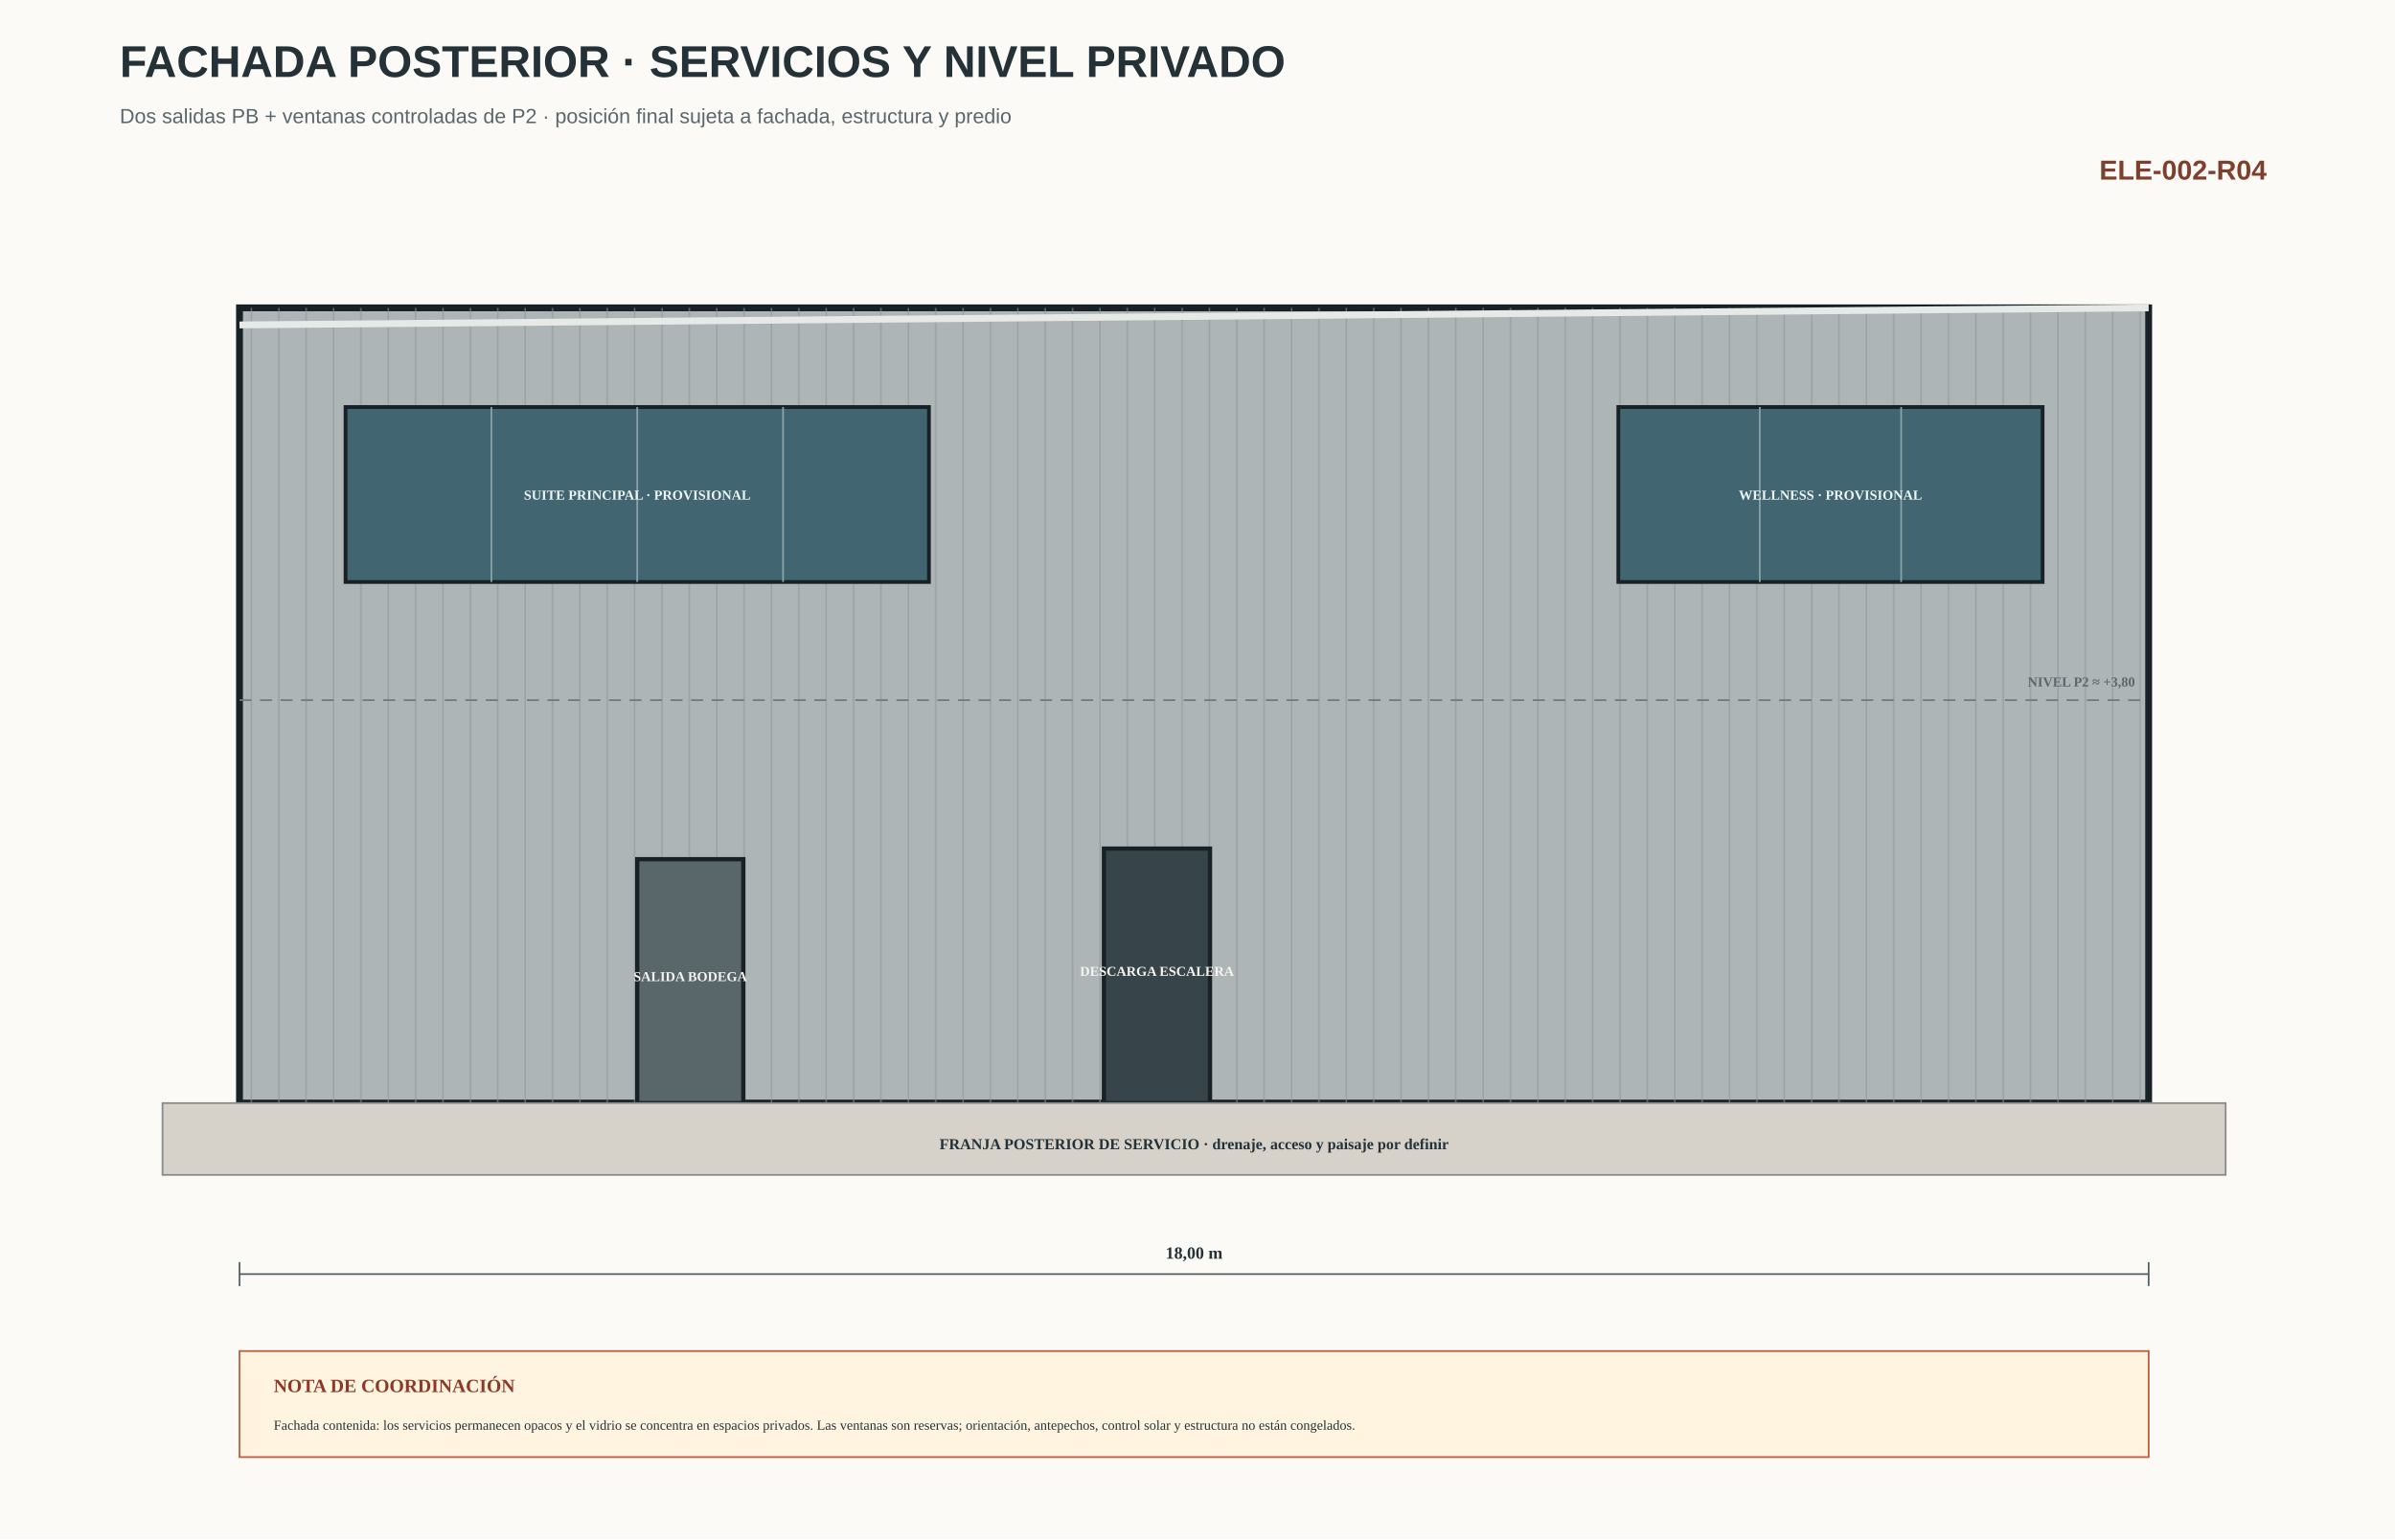
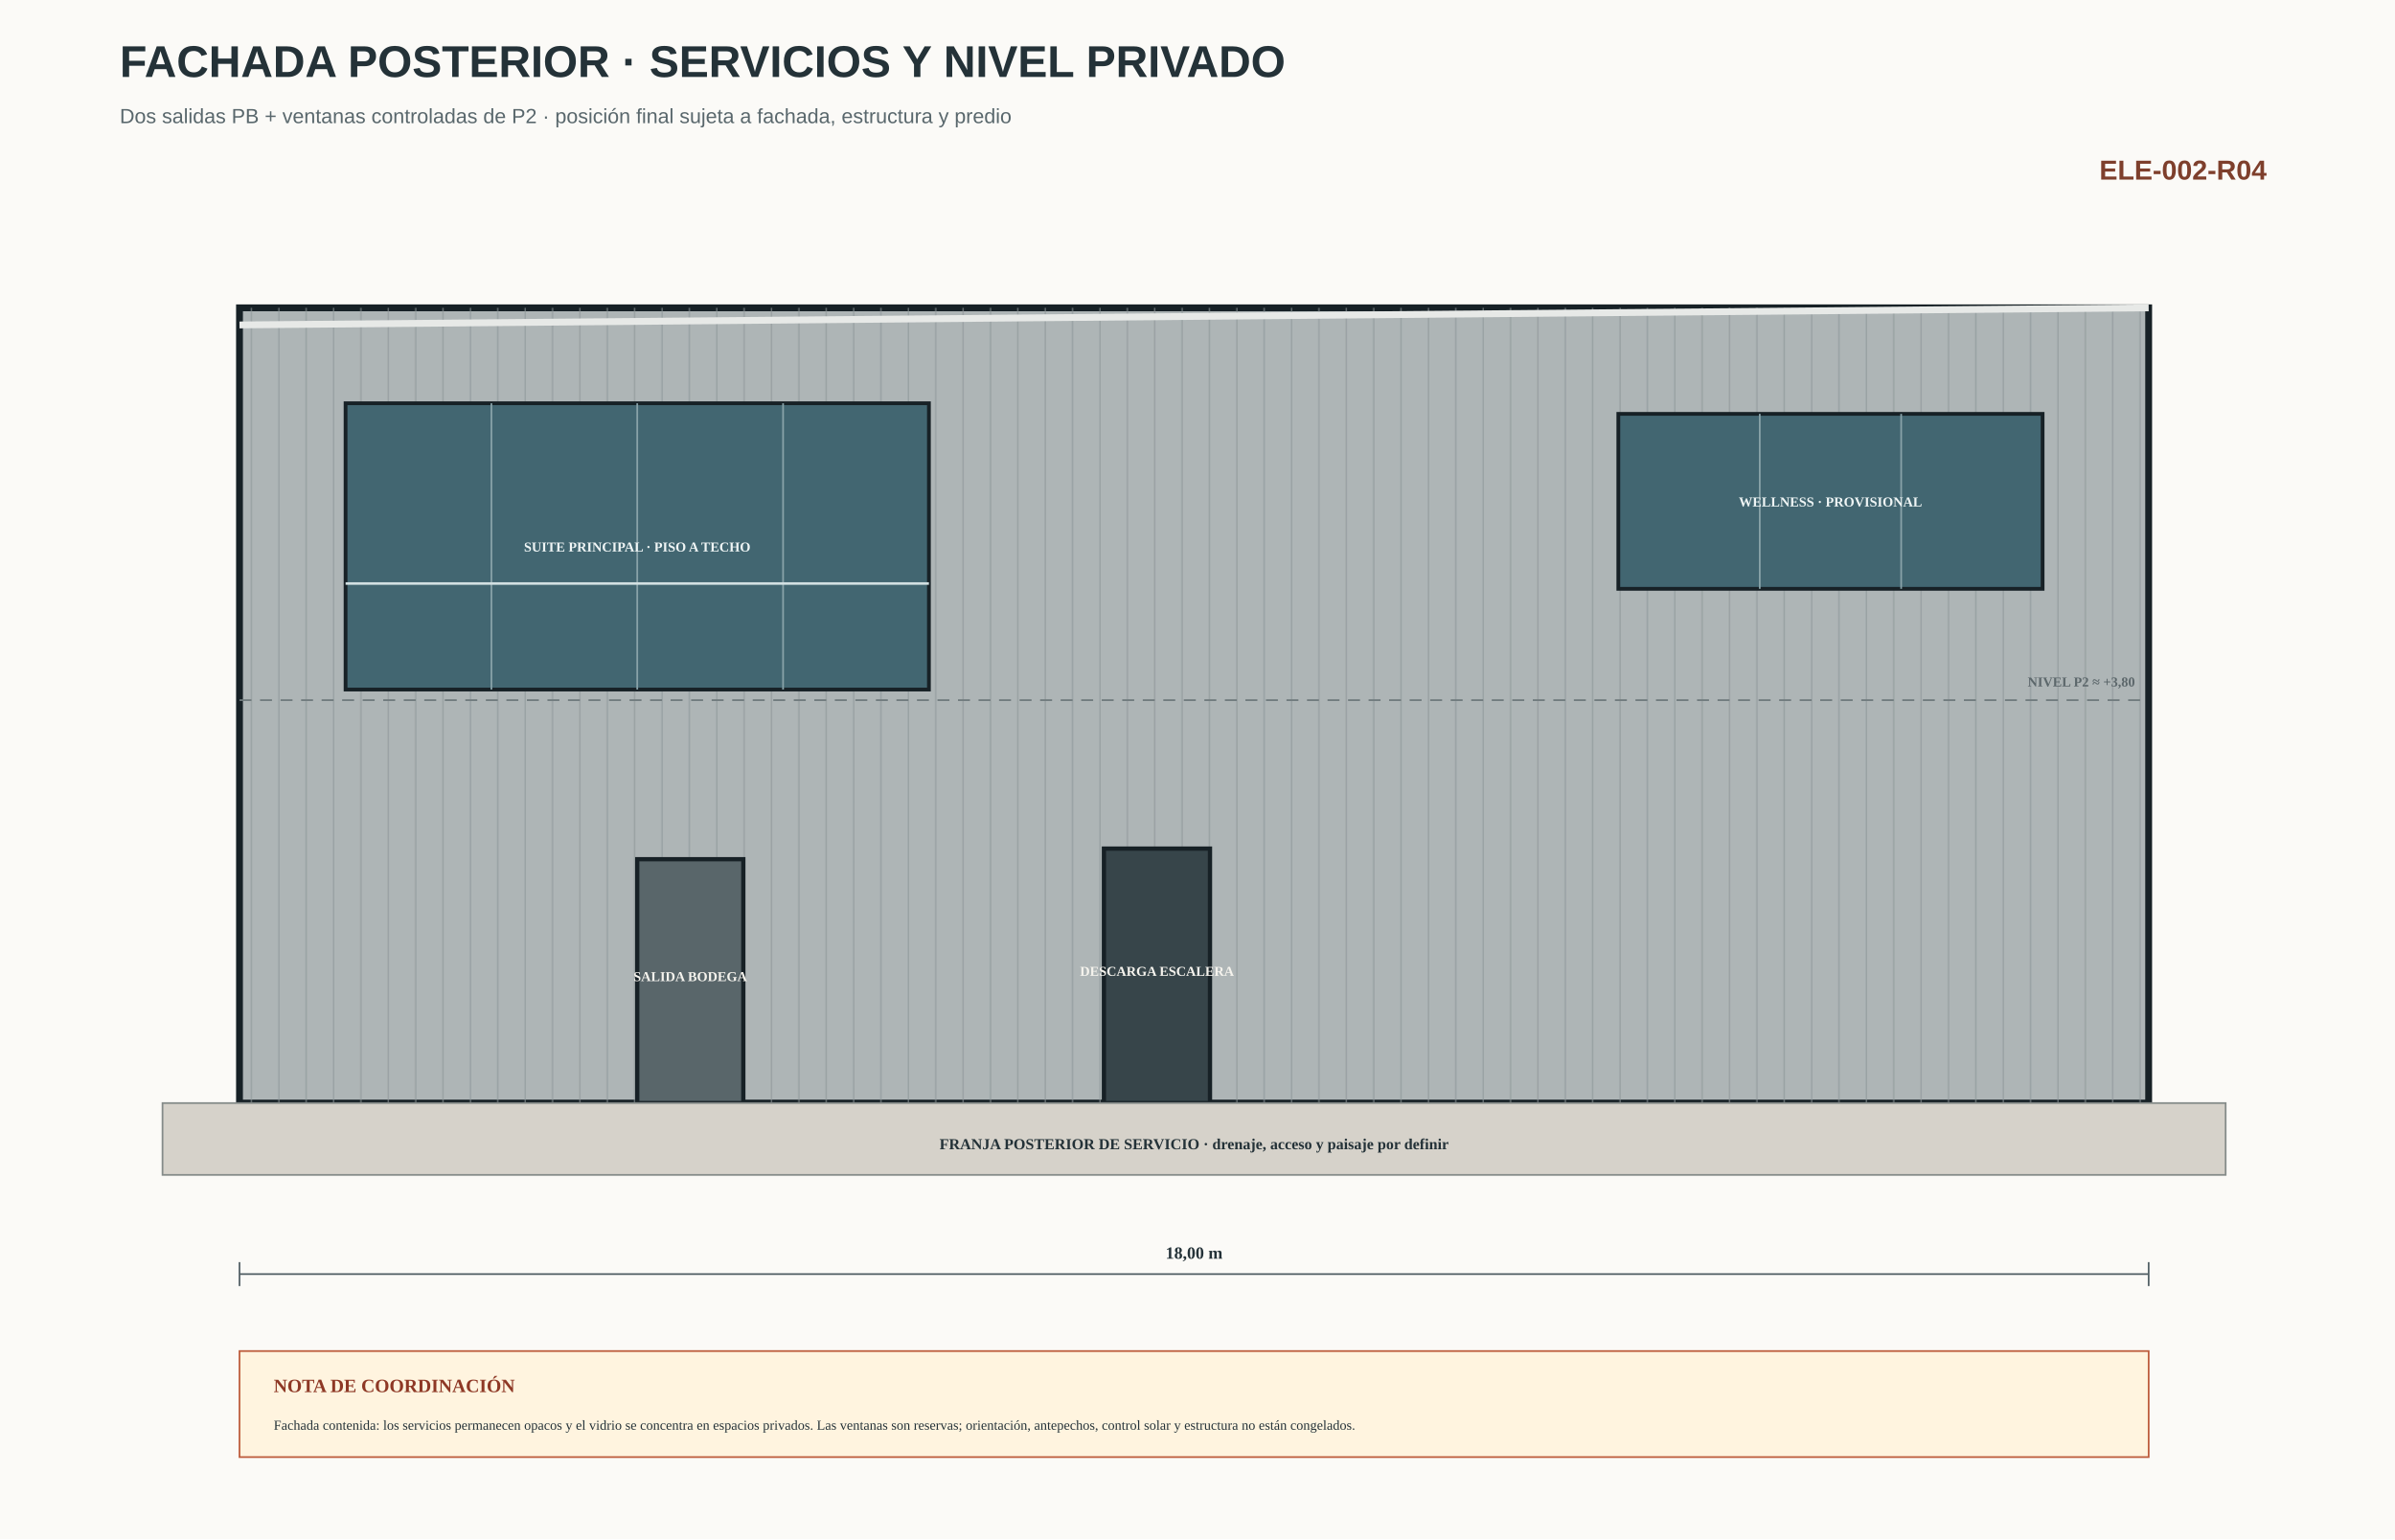
<svg xmlns="http://www.w3.org/2000/svg" width="1400" height="900" viewBox="0 0 1400 900">
  <rect width="1400" height="900" fill="#fbfaf7" />
  <g font-family="Arial">
    <text x="70" y="45" font-size="26" text-anchor="start" font-weight="700" fill="#243238">FACHADA POSTERIOR · SERVICIOS Y NIVEL PRIVADO</text>
    <text x="70" y="72" font-size="12" text-anchor="start" font-weight="400" fill="#59676c">Dos salidas PB + ventanas controladas de P2 · posición final sujeta a fachada, estructura y predio</text>
    <text x="1325" y="105" font-size="16" text-anchor="end" font-weight="700" fill="#7e3f2c">ELE-002-R04</text>
  </g>
  <defs>
    <pattern id="metalr" width="16" height="16" patternUnits="userSpaceOnUse">
      <line x1="3" y1="0" x2="3" y2="16" stroke="#8e9799" stroke-width=".8" />
    </pattern>
  </defs>
  <rect x="140" y="180.0" width="1116" height="465.0" fill="#aeb5b6" stroke="#172126" stroke-width="4" />
  <rect x="140" y="180.0" width="1116" height="465.0" fill="url(#metalr)" stroke="none" opacity=".65" />
  <line x1="140" y1="190.0" x2="1256" y2="180.0" stroke="#e7e9e7" stroke-width="4" />
  <rect x="372.5" y="502.4" width="62.0" height="142.6" fill="#59666a" stroke="#172126" stroke-width="2.5" />
  <text x="403.5" y="573.7" font-size="8" text-anchor="middle" font-weight="700" fill="#f5f3ed">SALIDA BODEGA</text>
  <rect x="645.3" y="496.2" width="62.0" height="148.8" fill="#37454a" stroke="#172126" stroke-width="2.5" />
  <text x="676.3" y="570.6" font-size="8" text-anchor="middle" font-weight="700" fill="#f5f3ed">DESCARGA ESCALERA</text>
-   <rect x="202.0" y="238.0" width="341.0" height="102.3" fill="#426671" stroke="#172126" stroke-width="2.2" />
-   <line x1="287.25" y1="238.0" x2="287.25" y2="340.3" stroke="#88a2a8" />
-   <line x1="372.5" y1="238.0" x2="372.5" y2="340.3" stroke="#88a2a8" />
-   <line x1="457.75" y1="238.0" x2="457.75" y2="340.3" stroke="#88a2a8" />
-   <text x="372.5" y="292.15" font-size="8" text-anchor="middle" font-weight="700" fill="#eff5f5">SUITE PRINCIPAL · PROVISIONAL</text>
-   <rect x="946.0" y="238.0" width="248.0" height="102.3" fill="#426671" stroke="#172126" stroke-width="2.2" />
-   <line x1="1028.667" y1="238.0" x2="1028.667" y2="340.3" stroke="#88a2a8" />
-   <line x1="1111.333" y1="238.0" x2="1111.333" y2="340.3" stroke="#88a2a8" />
-   <text x="1070.0" y="292.15" font-size="8" text-anchor="middle" font-weight="700" fill="#eff5f5">WELLNESS · PROVISIONAL</text>
+   <rect x="202.0" y="235.8" width="341.0" height="167.4" fill="#426671" stroke="#172126" stroke-width="2.2" />
+   <line x1="287.25" y1="235.8" x2="287.25" y2="403.2" stroke="#88a2a8" />
+   <line x1="372.5" y1="235.8" x2="372.5" y2="403.2" stroke="#88a2a8" />
+   <line x1="457.75" y1="235.8" x2="457.75" y2="403.2" stroke="#88a2a8" />
+   <line x1="202.0" y1="341.2" x2="543.0" y2="341.2" stroke="#d2e0e2" stroke-width="1.5" />
+   <text x="372.5" y="322.5" font-size="8" text-anchor="middle" font-weight="700" fill="#eff5f5">SUITE PRINCIPAL · PISO A TECHO</text>
+   <rect x="946.0" y="242" width="248.0" height="102.3" fill="#426671" stroke="#172126" stroke-width="2.2" />
+   <line x1="1028.667" y1="242" x2="1028.667" y2="344.3" stroke="#88a2a8" />
+   <line x1="1111.333" y1="242" x2="1111.333" y2="344.3" stroke="#88a2a8" />
+   <text x="1070.0" y="296.15" font-size="8" text-anchor="middle" font-weight="700" fill="#eff5f5">WELLNESS · PROVISIONAL</text>
  <line x1="140" y1="409.4" x2="1256" y2="409.4" stroke="#6f7a7d" stroke-width="1" stroke-dasharray="7 5" />
  <text x="1248" y="401.4" font-size="8" text-anchor="end" font-weight="700" fill="#5c676b">NIVEL P2 ≈ +3,80</text>
  <rect x="95" y="645" width="1206" height="42" fill="#d6d2ca" stroke="#858b89" />
  <text x="698.0" y="672" font-size="9" text-anchor="middle" font-weight="700" fill="#243238">FRANJA POSTERIOR DE SERVICIO · drenaje, acceso y paisaje por definir</text>
  <line x1="140" y1="745" x2="1256" y2="745" stroke="#536166" />
  <line x1="140" y1="738" x2="140" y2="752" stroke="#536166" />
  <line x1="1256" y1="738" x2="1256" y2="752" stroke="#536166" />
  <text x="698.0" y="736" font-size="10" text-anchor="middle" font-weight="700" fill="#243238">18,00 m</text>
  <rect x="140" y="790" width="1116" height="62" fill="#fff4df" stroke="#bd5c3c" />
  <text x="160" y="814" font-size="11" text-anchor="start" font-weight="700" fill="#8e3825">NOTA DE COORDINACIÓN</text>
  <text x="160" y="836" font-size="8" text-anchor="start" font-weight="400" fill="#243238">Fachada contenida: los servicios permanecen opacos y el vidrio se concentra en espacios privados. Las ventanas son reservas; orientación, antepechos, control solar y estructura no están congelados.</text>
</svg>
